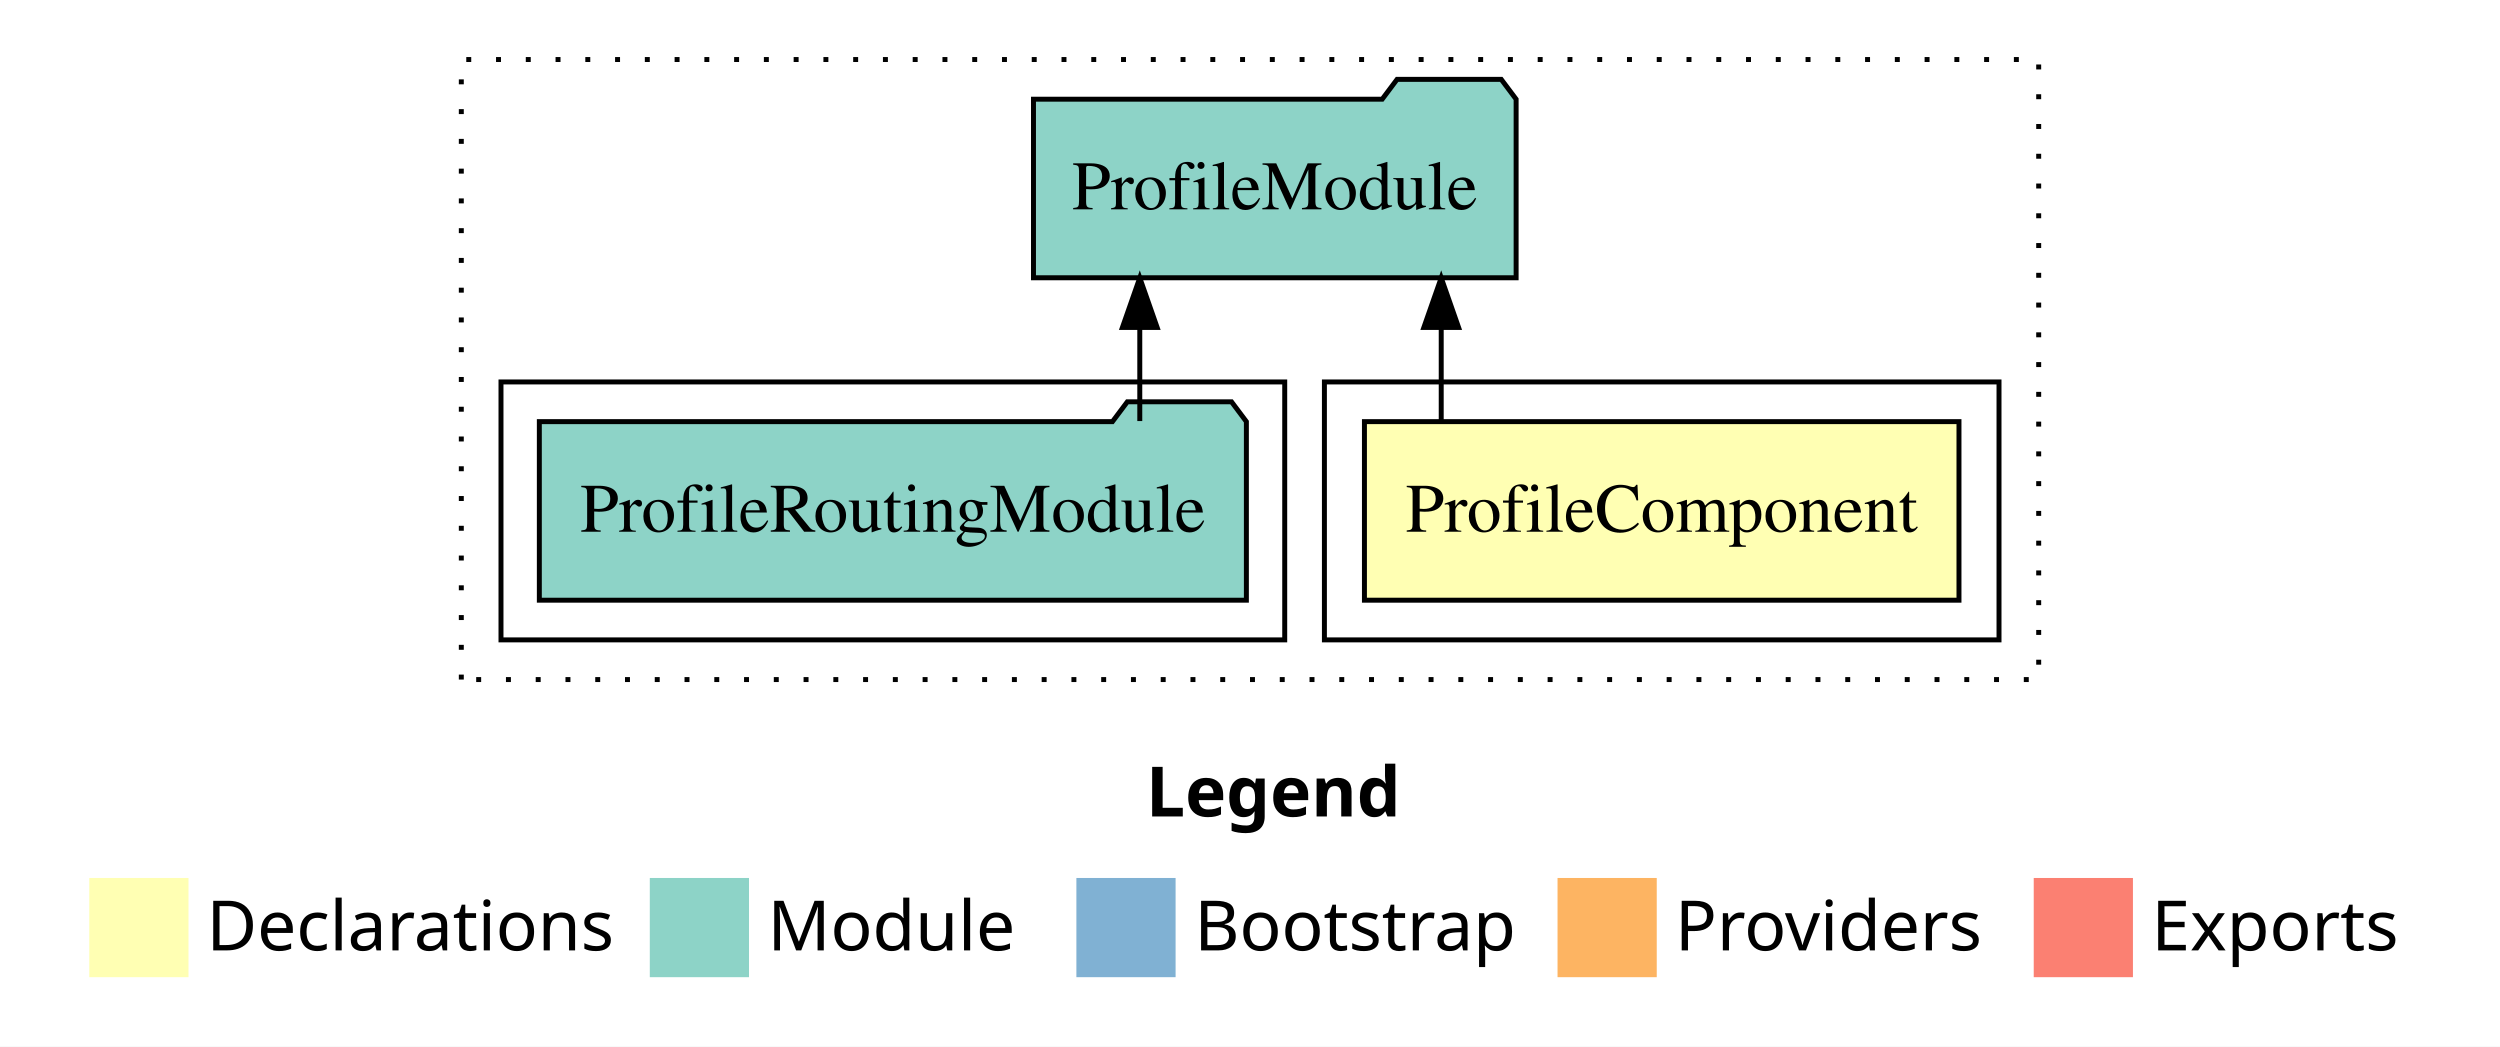
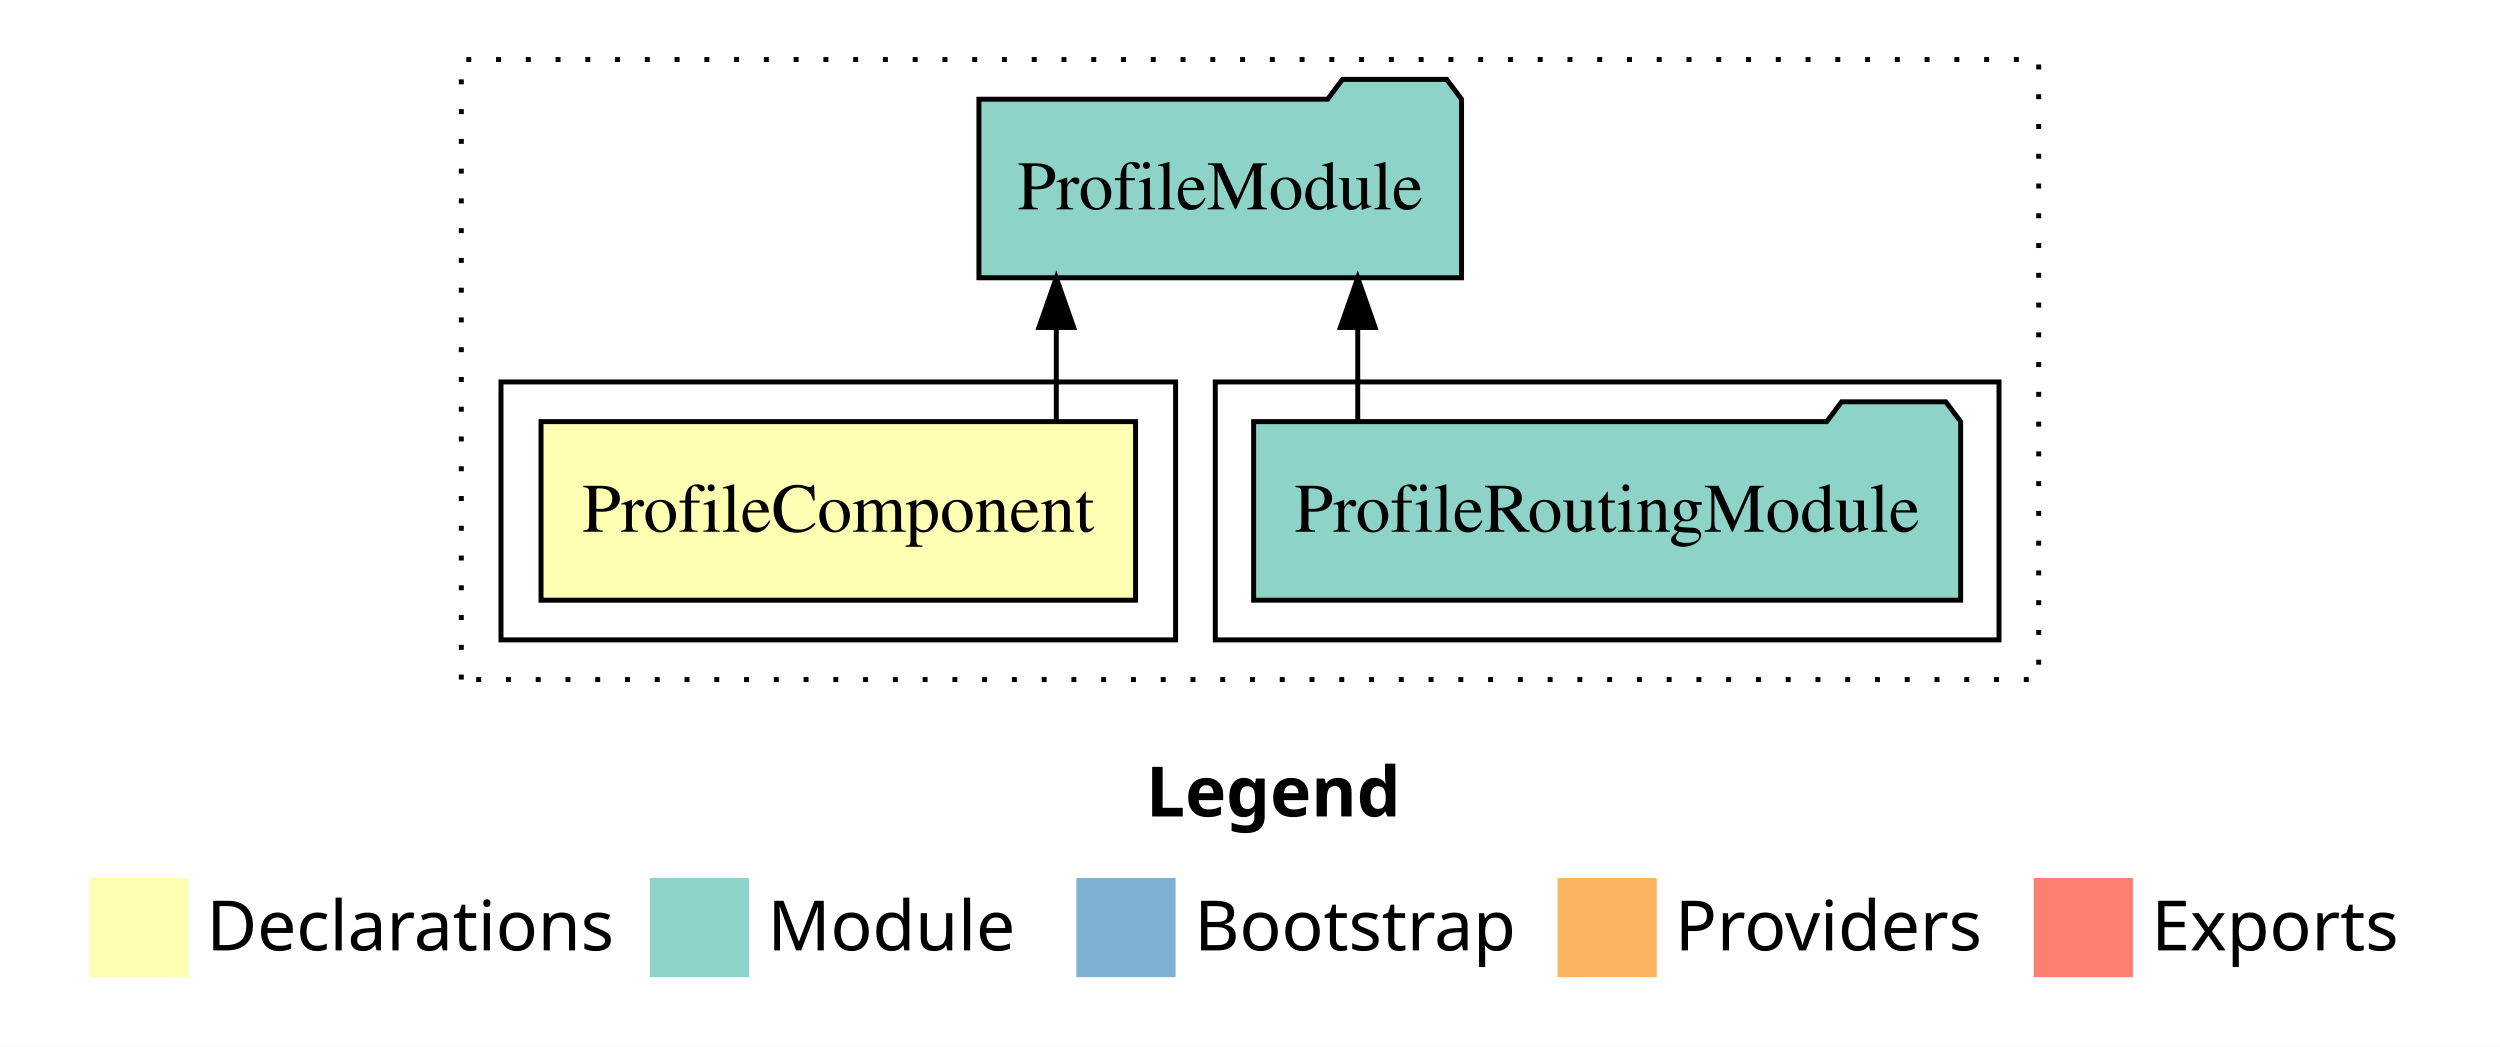
<svg xmlns="http://www.w3.org/2000/svg" width="504pt" height="211pt" viewBox="0.00 0.00 504.00 211.00">
  <g id="graph0" class="graph" transform="scale(1 1) rotate(0) translate(4 207)">
    <polygon fill="white" stroke="transparent" points="-4,4 -4,-207 500,-207 500,4 -4,4" />
    <text text-anchor="start" x="227.01" y="-42.4" font-family="sans-serif" font-weight="bold" font-size="14.00">Legend</text>
    <polygon fill="#ffffb3" stroke="transparent" points="14,-10 14,-30 34,-30 34,-10 14,-10" />
    <text text-anchor="start" x="37.63" y="-15.4" font-family="sans-serif" font-size="14.00">  Declarations</text>
    <polygon fill="#8dd3c7" stroke="transparent" points="127,-10 127,-30 147,-30 147,-10 127,-10" />
    <text text-anchor="start" x="150.73" y="-15.4" font-family="sans-serif" font-size="14.00">  Module</text>
    <polygon fill="#80b1d3" stroke="transparent" points="213,-10 213,-30 233,-30 233,-10 213,-10" />
    <text text-anchor="start" x="236.78" y="-15.4" font-family="sans-serif" font-size="14.00">  Bootstrap</text>
    <polygon fill="#fdb462" stroke="transparent" points="310,-10 310,-30 330,-30 330,-10 310,-10" />
    <text text-anchor="start" x="333.67" y="-15.4" font-family="sans-serif" font-size="14.00">  Providers</text>
    <polygon fill="#fb8072" stroke="transparent" points="406,-10 406,-30 426,-30 426,-10 406,-10" />
    <text text-anchor="start" x="429.73" y="-15.4" font-family="sans-serif" font-size="14.00">  Exports</text>
    <g id="clust1" class="cluster">
      <polygon fill="none" stroke="black" stroke-dasharray="1,5" points="89,-70 89,-195 407,-195 407,-70 89,-70" />
    </g>
+     <g id="clust4" class="cluster">
+       <polygon fill="none" stroke="black" points="241,-78 241,-130 399,-130 399,-78 241,-78" />
+     </g>
    <g id="clust2" class="cluster">
-       <polygon fill="none" stroke="black" points="263,-78 263,-130 399,-130 399,-78 263,-78" />
-     </g>
-     <g id="clust4" class="cluster">
-       <polygon fill="none" stroke="black" points="97,-78 97,-130 255,-130 255,-78 97,-78" />
+       <polygon fill="none" stroke="black" points="97,-78 97,-130 233,-130 233,-78 97,-78" />
    </g>
    <g id="node1" class="node">
-       <polygon fill="#ffffb3" stroke="black" points="390.93,-122 271.07,-122 271.07,-86 390.93,-86 390.93,-122" />
-       <text text-anchor="middle" x="331" y="-99.8" font-family="Times,serif" font-size="14.00">ProfileComponent</text>
+       <polygon fill="#ffffb3" stroke="black" points="224.93,-122 105.07,-122 105.07,-86 224.93,-86 224.93,-122" />
+       <text text-anchor="middle" x="165" y="-99.8" font-family="Times,serif" font-size="14.00">ProfileComponent</text>
    </g>
    <g id="node2" class="node">
-       <polygon fill="#8dd3c7" stroke="black" points="301.65,-187 298.65,-191 277.65,-191 274.65,-187 204.35,-187 204.35,-151 301.65,-151 301.65,-187" />
-       <text text-anchor="middle" x="253" y="-164.8" font-family="Times,serif" font-size="14.00">ProfileModule</text>
+       <polygon fill="#8dd3c7" stroke="black" points="290.65,-187 287.65,-191 266.65,-191 263.65,-187 193.35,-187 193.35,-151 290.65,-151 290.65,-187" />
+       <text text-anchor="middle" x="242" y="-164.8" font-family="Times,serif" font-size="14.00">ProfileModule</text>
    </g>
    <g id="edge1" class="edge">
-       <path fill="none" stroke="black" d="M286.55,-122.11C286.55,-122.11 286.55,-140.99 286.55,-140.99" />
-       <polygon fill="black" stroke="black" points="283.05,-140.99 286.55,-150.99 290.05,-140.99 283.05,-140.99" />
+       <path fill="none" stroke="black" d="M208.95,-122.11C208.95,-122.11 208.95,-140.99 208.95,-140.99" />
+       <polygon fill="black" stroke="black" points="205.45,-140.99 208.95,-150.99 212.45,-140.99 205.45,-140.99" />
    </g>
    <g id="node3" class="node">
-       <polygon fill="#8dd3c7" stroke="black" points="247.27,-122 244.27,-126 223.27,-126 220.27,-122 104.73,-122 104.73,-86 247.27,-86 247.27,-122" />
-       <text text-anchor="middle" x="176" y="-99.8" font-family="Times,serif" font-size="14.00">ProfileRoutingModule</text>
+       <polygon fill="#8dd3c7" stroke="black" points="391.27,-122 388.27,-126 367.27,-126 364.27,-122 248.73,-122 248.73,-86 391.27,-86 391.27,-122" />
+       <text text-anchor="middle" x="320" y="-99.8" font-family="Times,serif" font-size="14.00">ProfileRoutingModule</text>
    </g>
    <g id="edge2" class="edge">
-       <path fill="none" stroke="black" d="M225.78,-122.11C225.78,-122.11 225.78,-140.99 225.78,-140.99" />
-       <polygon fill="black" stroke="black" points="222.28,-140.99 225.78,-150.99 229.28,-140.99 222.28,-140.99" />
+       <path fill="none" stroke="black" d="M269.72,-122.11C269.72,-122.11 269.72,-140.99 269.72,-140.99" />
+       <polygon fill="black" stroke="black" points="266.22,-140.99 269.72,-150.99 273.22,-140.99 266.22,-140.99" />
    </g>
  </g>
</svg>
